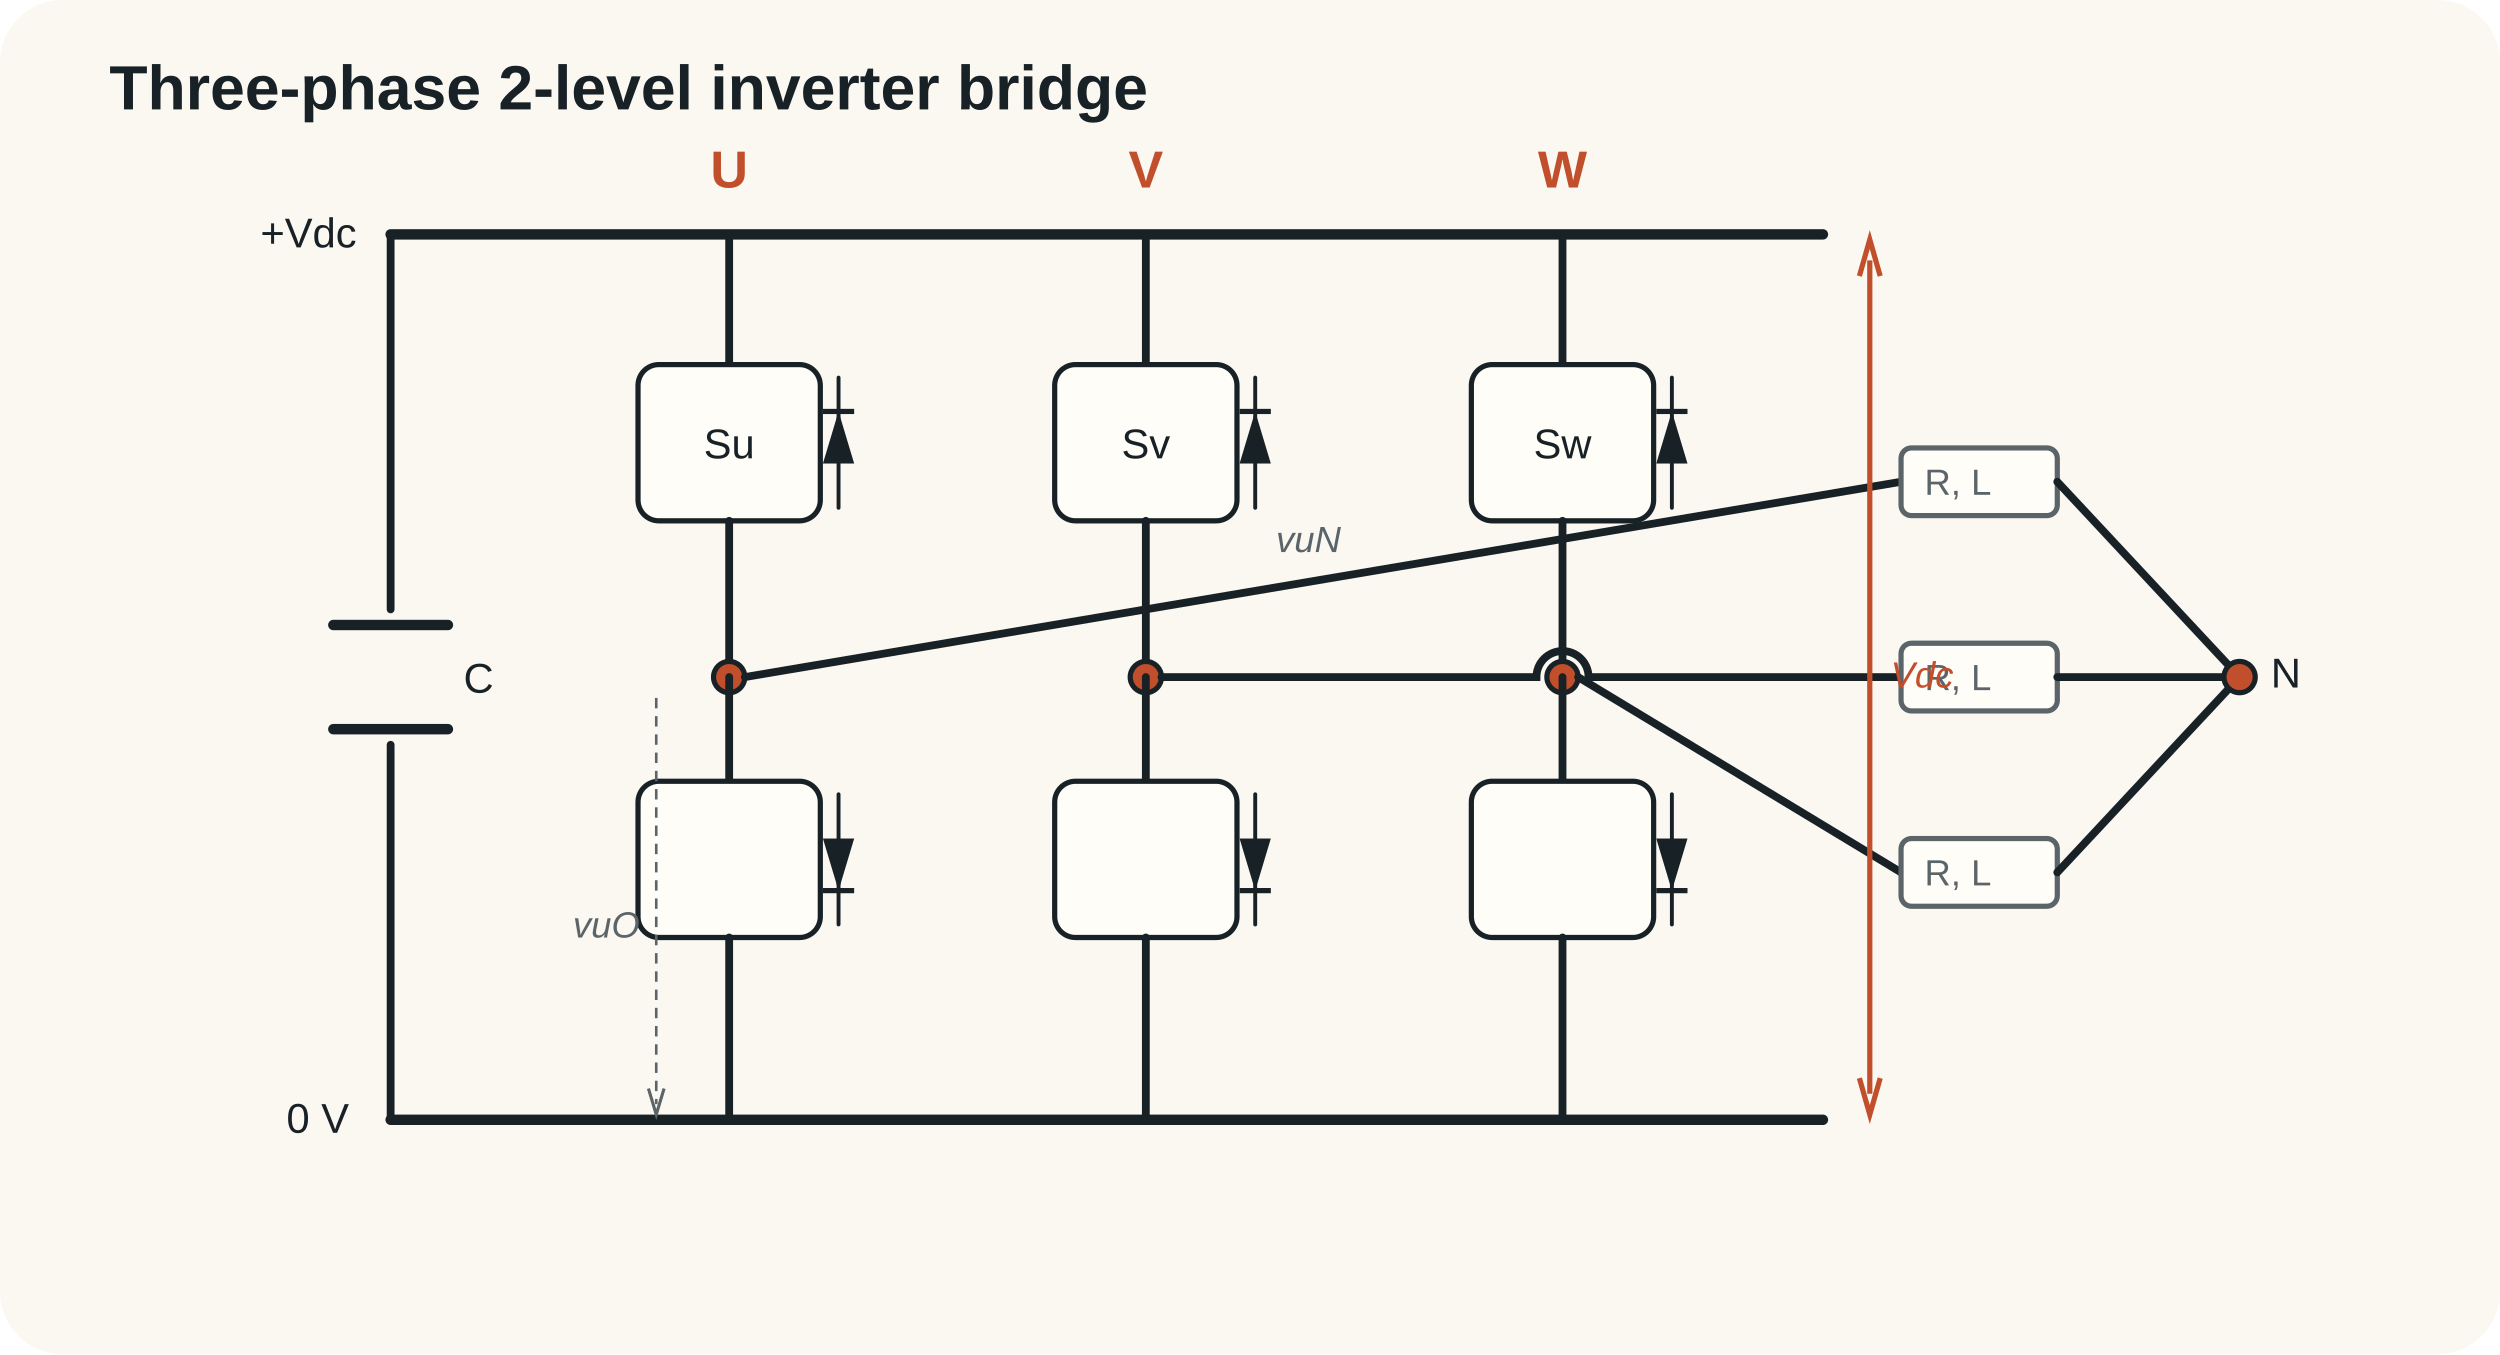
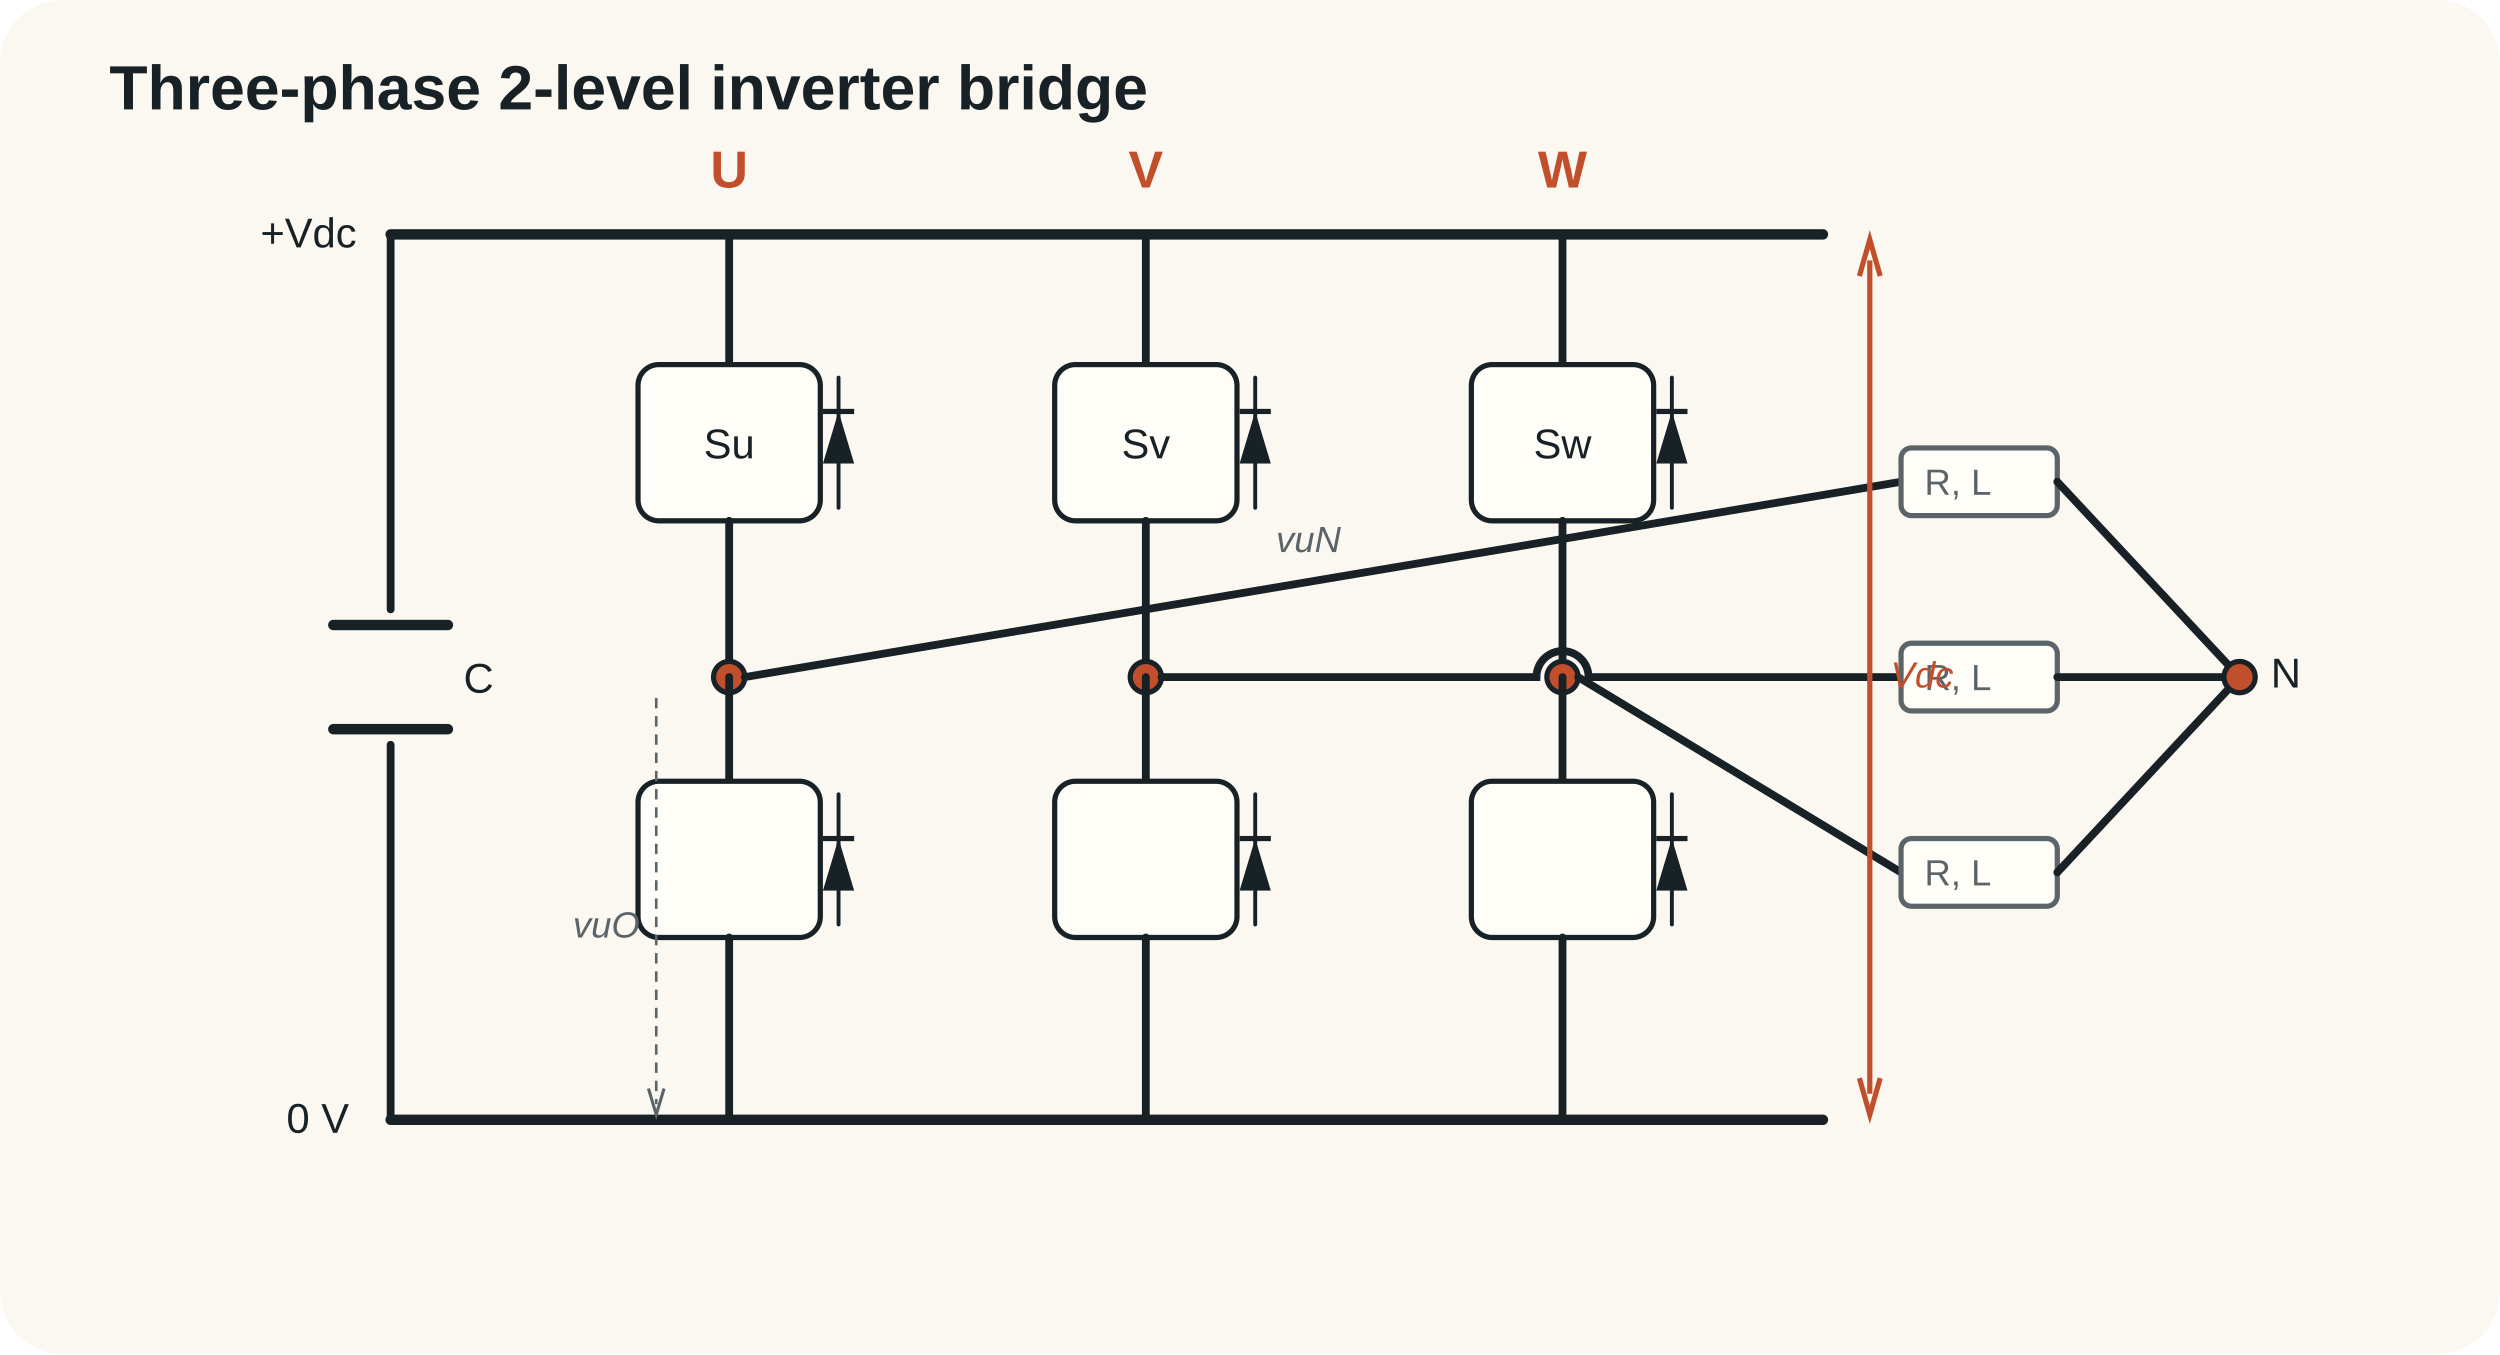
<svg xmlns="http://www.w3.org/2000/svg" width="960" height="520" viewBox="0 0 960 520" role="img" aria-labelledby="title desc">
  <style>
    .bg    { fill: #fbf8f2; }
    .bus   { stroke: #182126; stroke-width: 4; fill: none; stroke-linecap: round; }
    .wire  { stroke: #182126; stroke-width: 3; fill: none; stroke-linecap: round; }
    .thin  { stroke: #182126; stroke-width: 1.5; fill: none; stroke-linecap: round; }
    .dev   { fill: #fffdf8; stroke: #182126; stroke-width: 2; }
    .diode { fill: #182126; stroke: none; }
    .dbar  { stroke: #182126; stroke-width: 2; fill: none; }
    .mid   { fill: #c14f2c; stroke: #182126; stroke-width: 2; }
    .cap   { stroke: #182126; stroke-width: 4; fill: none; stroke-linecap: round; }
    .load  { fill: #fffdf8; stroke: #5b6468; stroke-width: 2; }
    .txt   { font-family: Arial, Helvetica, sans-serif; fill: #182126; font-size: 16px; }
    .small { font-size: 14px; fill: #5b6468; }
    .head  { font-size: 24px; font-weight: 700; }
    .phase { font-size: 20px; font-weight: 600; fill: #c14f2c; }
  </style>
  <rect class="bg" width="960" height="520" rx="24" ry="24" />
  <text class="txt head" x="42" y="42">Three-phase 2-level inverter bridge</text>
  <line class="bus" x1="150" y1="90" x2="700" y2="90" />
  <text class="txt" x="100" y="95">+Vdc</text>
  <line class="bus" x1="150" y1="430" x2="700" y2="430" />
  <text class="txt" x="110" y="435">0 V</text>
  <line class="wire" x1="150" y1="90" x2="150" y2="234" />
  <line class="cap" x1="128" y1="240" x2="172" y2="240" />
  <line class="cap" x1="128" y1="280" x2="172" y2="280" />
  <text class="txt" x="178" y="266">C</text>
  <line class="wire" x1="150" y1="286" x2="150" y2="430" />
  <text class="txt phase" x="280" y="72" text-anchor="middle">U</text>
  <line class="wire" x1="280" y1="90" x2="280" y2="140" />
  <rect class="dev" x="245" y="140" width="70" height="60" rx="8" ry="8" />
  <text class="txt" x="280" y="176" text-anchor="middle">Su</text>
  <line class="thin" x1="322" y1="145" x2="322" y2="195" />
  <path class="diode" d="M316,178 L328,178 L322,158 Z" />
  <line class="dbar" x1="316" y1="158" x2="328" y2="158" />
  <line class="wire" x1="280" y1="200" x2="280" y2="260" />
  <circle class="mid" cx="280" cy="260" r="6" />
  <line class="wire" x1="280" y1="260" x2="280" y2="300" />
  <rect class="dev" x="245" y="300" width="70" height="60" rx="8" ry="8" />
  <line class="thin" x1="322" y1="305" x2="322" y2="355" />
-   <path class="diode" d="M316,322 L328,322 L322,342 Z" />
-   <line class="dbar" x1="316" y1="342" x2="328" y2="342" />
+   <path class="diode" d="M316,342 L328,342 L322,322 Z" />
+   <line class="dbar" x1="316" y1="322" x2="328" y2="322" />
  <line class="wire" x1="280" y1="360" x2="280" y2="430" />
  <text class="txt phase" x="440" y="72" text-anchor="middle">V</text>
  <line class="wire" x1="440" y1="90" x2="440" y2="140" />
  <rect class="dev" x="405" y="140" width="70" height="60" rx="8" ry="8" />
  <text class="txt" x="440" y="176" text-anchor="middle">Sv</text>
  <line class="thin" x1="482" y1="145" x2="482" y2="195" />
  <path class="diode" d="M476,178 L488,178 L482,158 Z" />
  <line class="dbar" x1="476" y1="158" x2="488" y2="158" />
  <line class="wire" x1="440" y1="200" x2="440" y2="260" />
  <circle class="mid" cx="440" cy="260" r="6" />
  <line class="wire" x1="440" y1="260" x2="440" y2="300" />
  <rect class="dev" x="405" y="300" width="70" height="60" rx="8" ry="8" />
  <line class="thin" x1="482" y1="305" x2="482" y2="355" />
-   <path class="diode" d="M476,322 L488,322 L482,342 Z" />
-   <line class="dbar" x1="476" y1="342" x2="488" y2="342" />
+   <path class="diode" d="M476,342 L488,342 L482,322 Z" />
+   <line class="dbar" x1="476" y1="322" x2="488" y2="322" />
  <line class="wire" x1="440" y1="360" x2="440" y2="430" />
  <text class="txt phase" x="600" y="72" text-anchor="middle">W</text>
  <line class="wire" x1="600" y1="90" x2="600" y2="140" />
  <rect class="dev" x="565" y="140" width="70" height="60" rx="8" ry="8" />
  <text class="txt" x="600" y="176" text-anchor="middle">Sw</text>
  <line class="thin" x1="642" y1="145" x2="642" y2="195" />
  <path class="diode" d="M636,178 L648,178 L642,158 Z" />
  <line class="dbar" x1="636" y1="158" x2="648" y2="158" />
  <line class="wire" x1="600" y1="200" x2="600" y2="260" />
  <circle class="mid" cx="600" cy="260" r="6" />
  <line class="wire" x1="600" y1="260" x2="600" y2="300" />
  <rect class="dev" x="565" y="300" width="70" height="60" rx="8" ry="8" />
  <line class="thin" x1="642" y1="305" x2="642" y2="355" />
-   <path class="diode" d="M636,322 L648,322 L642,342 Z" />
-   <line class="dbar" x1="636" y1="342" x2="648" y2="342" />
+   <path class="diode" d="M636,342 L648,342 L642,322 Z" />
+   <line class="dbar" x1="636" y1="322" x2="648" y2="322" />
  <line class="wire" x1="600" y1="360" x2="600" y2="430" />
  <path class="wire" d="M286,260 L730,185" />
  <path class="wire" d="M446,260 L590,260 A10,10 0 0 1 610,260 L730,260" />
  <path class="wire" d="M606,260 L730,335" />
  <rect class="load" x="730" y="172" width="60" height="26" rx="4" ry="4" />
  <text class="txt small" x="739" y="190">R, L</text>
  <rect class="load" x="730" y="247" width="60" height="26" rx="4" ry="4" />
  <text class="txt small" x="739" y="265">R, L</text>
  <rect class="load" x="730" y="322" width="60" height="26" rx="4" ry="4" />
  <text class="txt small" x="739" y="340">R, L</text>
  <path class="wire" d="M790,185 L860,260" />
  <path class="wire" d="M790,260 L860,260" />
  <path class="wire" d="M790,335 L860,260" />
  <circle class="mid" cx="860" cy="260" r="6" />
  <text class="txt" x="872" y="264">N</text>
  <line stroke="#c14f2c" stroke-width="2" x1="718" y1="100" x2="718" y2="420" />
  <path d="M714,106 L718,92 L722,106" fill="none" stroke="#c14f2c" stroke-width="2" />
  <path d="M714,414 L718,428 L722,414" fill="none" stroke="#c14f2c" stroke-width="2" />
  <text class="txt" x="726" y="264" style="font-size:14px; fill:#c14f2c; font-style:italic">Vdc</text>
  <line stroke="#5b6468" stroke-width="1" stroke-dasharray="4 3" x1="252" y1="268" x2="252" y2="424" />
  <path d="M249,418 L252,428 L255,418" fill="none" stroke="#5b6468" stroke-width="1.2" />
  <text class="txt" x="220" y="360" style="font-size:14px; fill:#5b6468; font-style:italic">vuO</text>
  <text class="txt" x="490" y="212" style="font-size:14px; fill:#5b6468; font-style:italic">vuN</text>
</svg>
